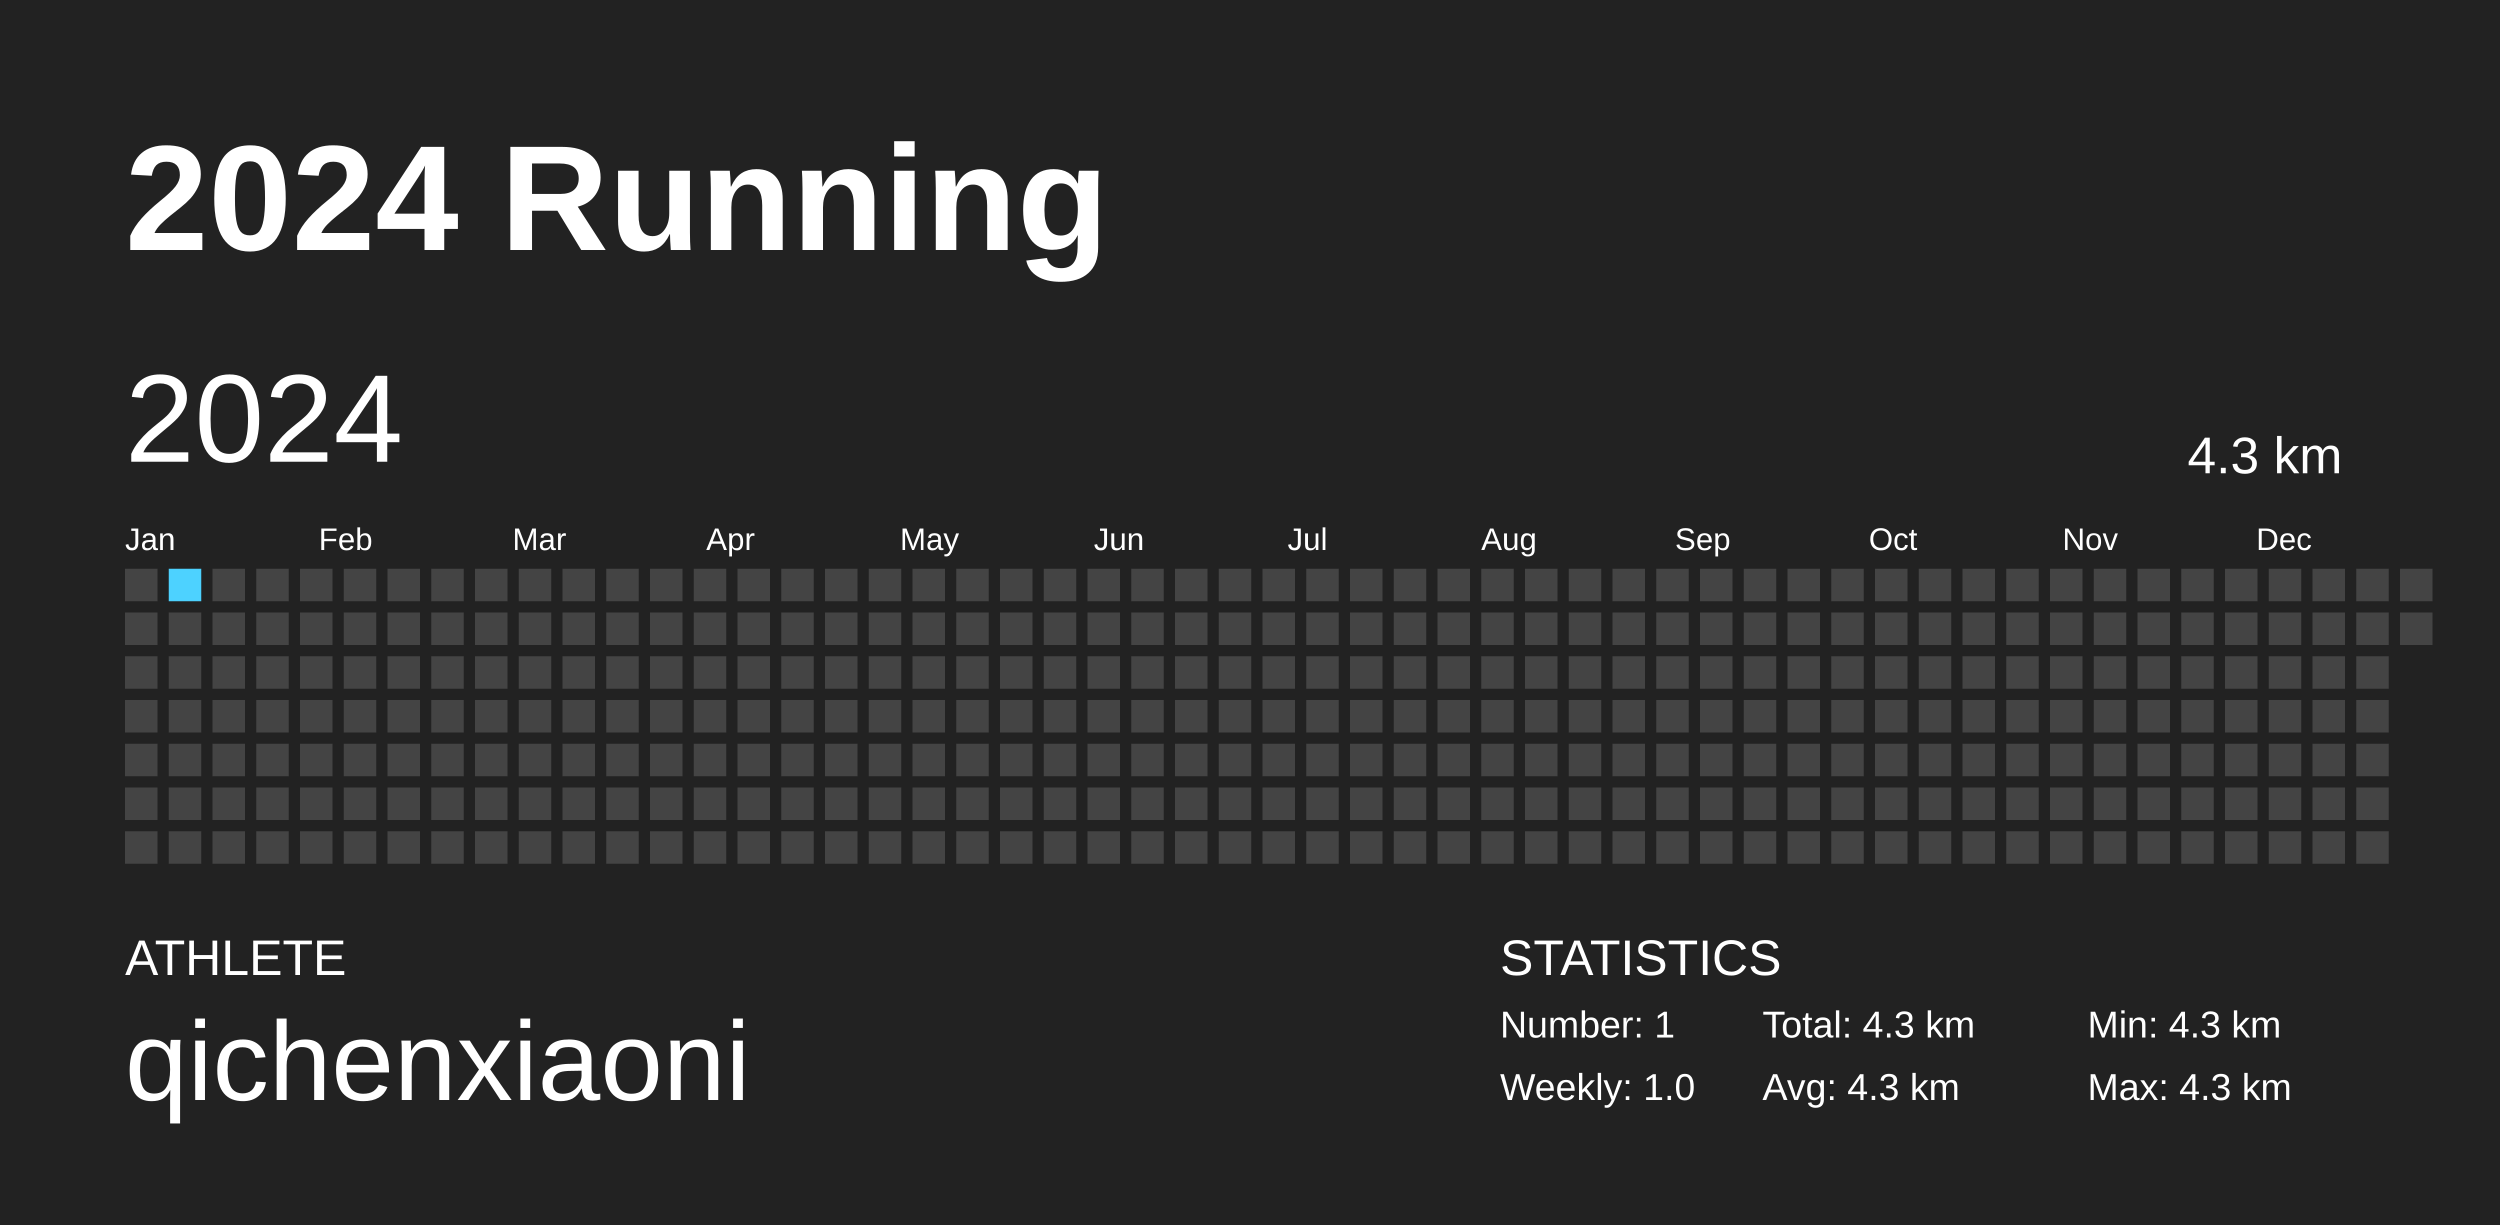
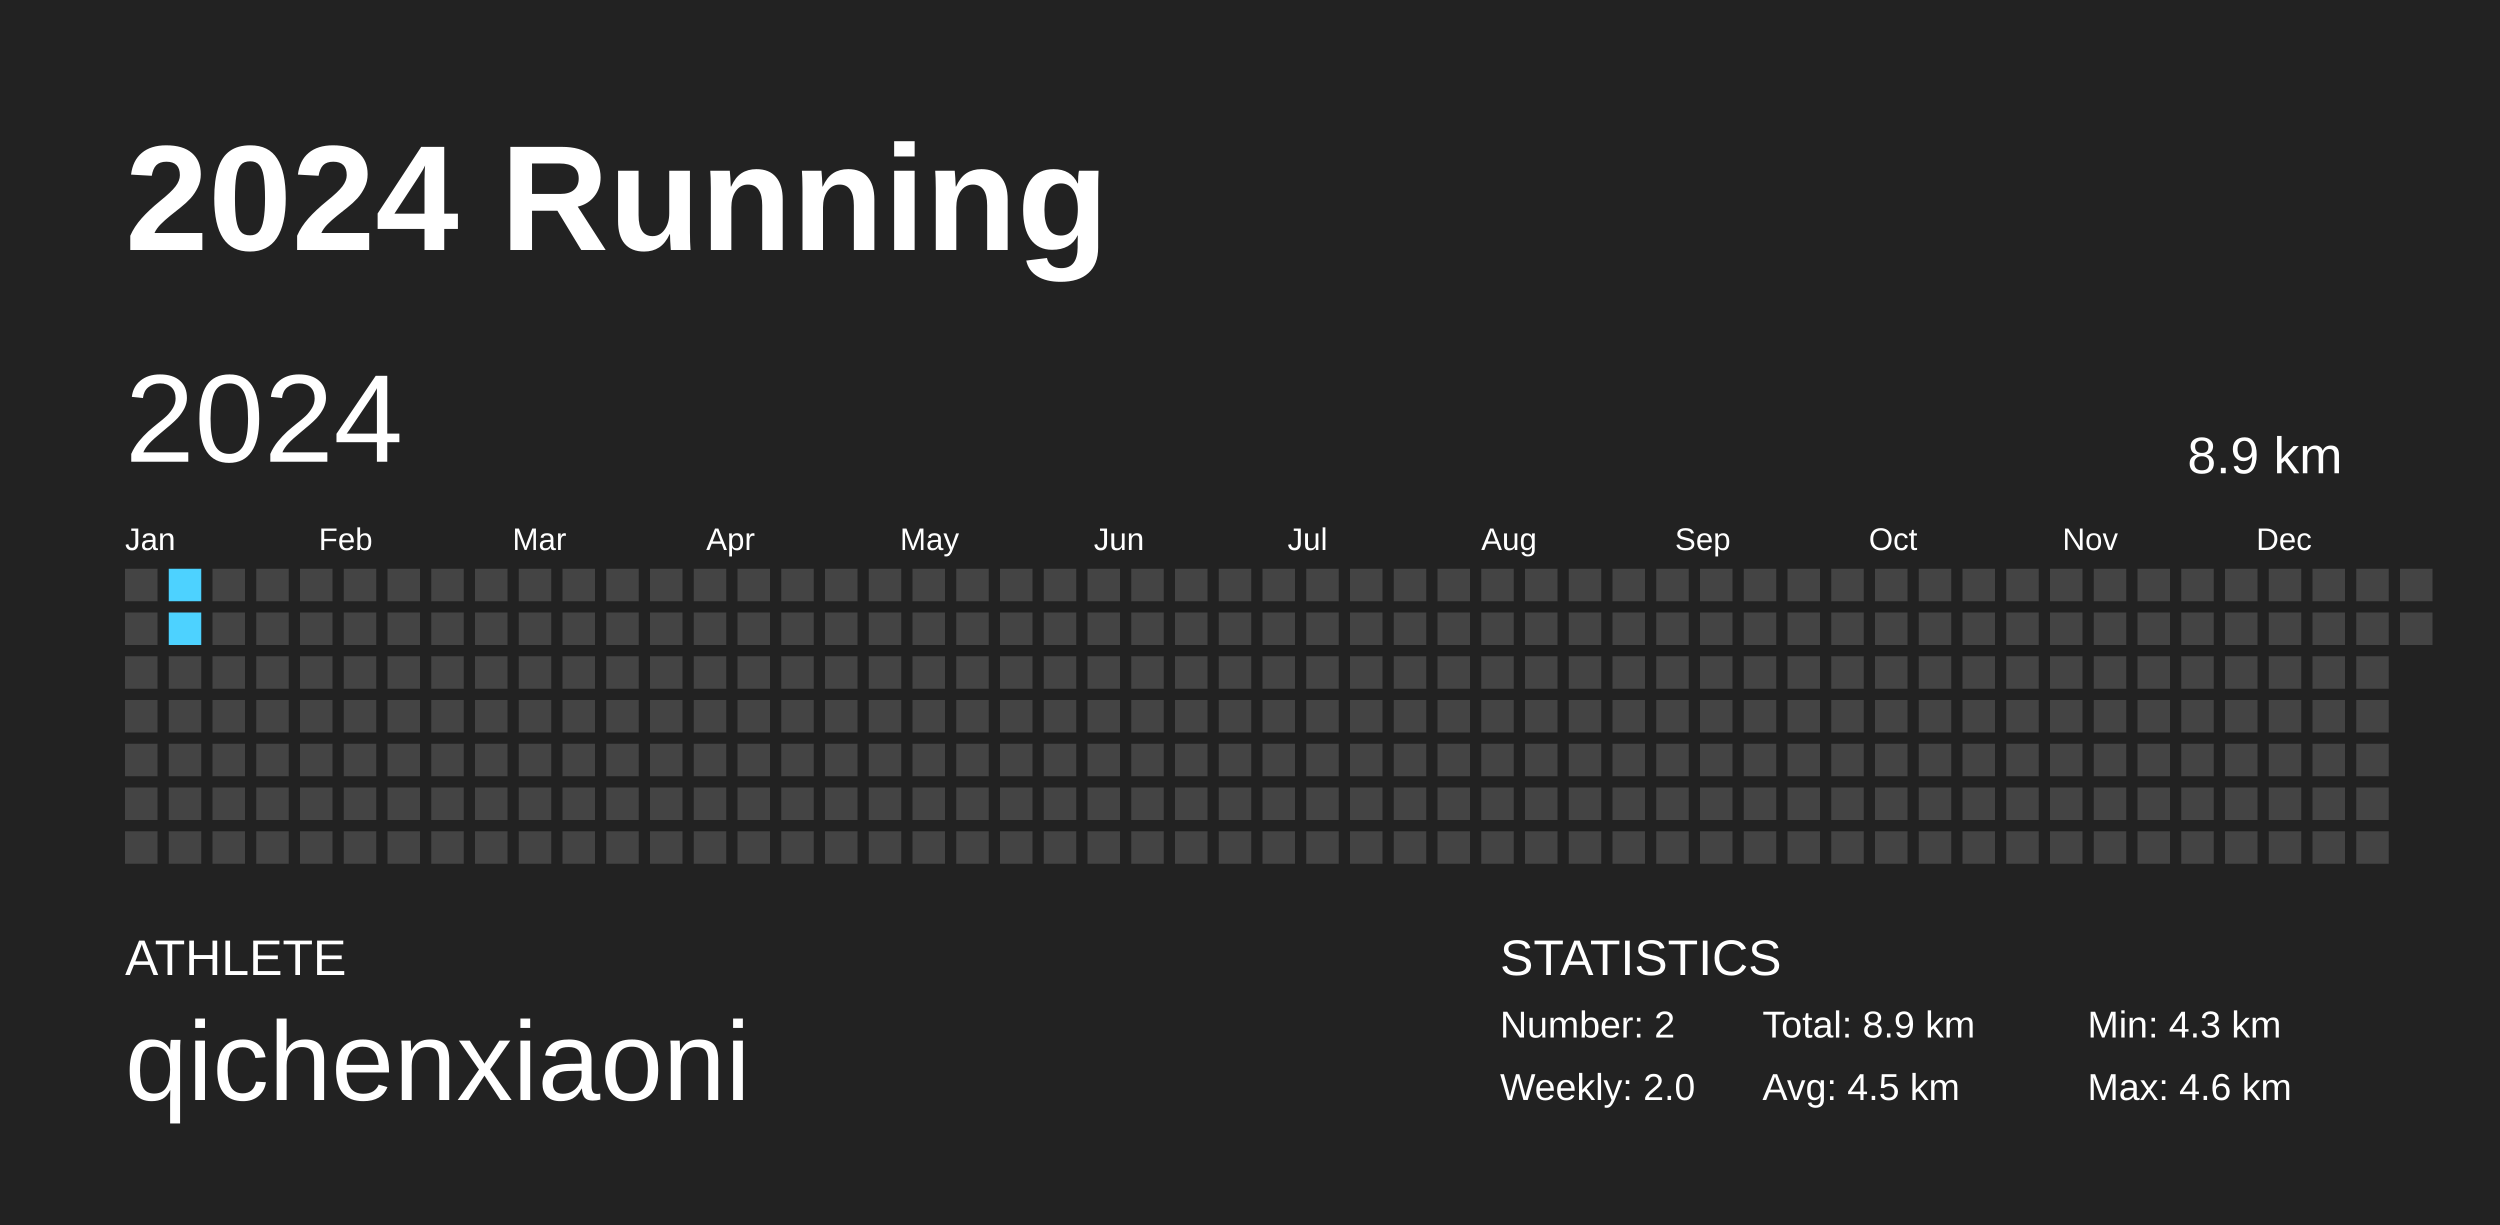
<svg xmlns="http://www.w3.org/2000/svg" baseProfile="full" height="98mm" version="1.1" viewBox="0,0,200,98" width="200mm">
  <defs />
  <rect fill="#222222" height="98" width="200" x="0" y="0" />
  <text fill="#FFFFFF" style="font-size:12px; font-family:Arial; font-weight:bold;" x="10" y="20">2024 Running</text>
  <text fill="#FFFFFF" style="font-size:4px; font-family:Arial" x="10" y="78">ATHLETE</text>
  <text fill="#FFFFFF" style="font-size:9px; font-family:Arial" x="10" y="88">qichenxiaoni</text>
  <text fill="#FFFFFF" style="font-size:4px; font-family:Arial" x="120" y="78">STATISTICS</text>
-   <text fill="#FFFFFF" style="font-size:3px; font-family:Arial" x="120" y="83">Number: 1</text>
-   <text fill="#FFFFFF" style="font-size:3px; font-family:Arial" x="120" y="88">Weekly: 1.0</text>
-   <text fill="#FFFFFF" style="font-size:3px; font-family:Arial" x="141" y="83">Total: 4.3 km</text>
-   <text fill="#FFFFFF" style="font-size:3px; font-family:Arial" x="141" y="88">Avg: 4.3 km</text>
+   <text fill="#FFFFFF" style="font-size:3px; font-family:Arial" x="120" y="83">Number: 2</text>
+   <text fill="#FFFFFF" style="font-size:3px; font-family:Arial" x="120" y="88">Weekly: 2.0</text>
+   <text fill="#FFFFFF" style="font-size:3px; font-family:Arial" x="141" y="83">Total: 8.9 km</text>
+   <text fill="#FFFFFF" style="font-size:3px; font-family:Arial" x="141" y="88">Avg: 4.5 km</text>
  <text fill="#FFFFFF" style="font-size:3px; font-family:Arial" x="167" y="83">Min: 4.3 km</text>
-   <text fill="#FFFFFF" style="font-size:3px; font-family:Arial" x="167" y="88">Max: 4.3 km</text>
+   <text fill="#FFFFFF" style="font-size:3px; font-family:Arial" x="167" y="88">Max: 4.6 km</text>
  <text dominant-baseline="hanging" fill="#FFFFFF" style="font-size:10.0px; font-family:Arial;" x="10" y="30">2024</text>
-   <text dominant-baseline="hanging" fill="#FFFFFF" style="font-size:4.125px; font-family:Arial;" x="175" y="35">4.3 km</text>
+   <text dominant-baseline="hanging" fill="#FFFFFF" style="font-size:4.125px; font-family:Arial;" x="175" y="35">8.9 km</text>
  <text fill="#FFFFFF" style="font-size:2.5px; font-family:Arial" x="10.0" y="44">Jan</text>
  <text fill="#FFFFFF" style="font-size:2.5px; font-family:Arial" x="25.5" y="44">Feb</text>
  <text fill="#FFFFFF" style="font-size:2.5px; font-family:Arial" x="41.0" y="44">Mar</text>
  <text fill="#FFFFFF" style="font-size:2.5px; font-family:Arial" x="56.5" y="44">Apr</text>
  <text fill="#FFFFFF" style="font-size:2.5px; font-family:Arial" x="72.0" y="44">May</text>
  <text fill="#FFFFFF" style="font-size:2.5px; font-family:Arial" x="87.5" y="44">Jun</text>
  <text fill="#FFFFFF" style="font-size:2.5px; font-family:Arial" x="103.0" y="44">Jul</text>
  <text fill="#FFFFFF" style="font-size:2.5px; font-family:Arial" x="118.5" y="44">Aug</text>
  <text fill="#FFFFFF" style="font-size:2.5px; font-family:Arial" x="134.0" y="44">Sep</text>
  <text fill="#FFFFFF" style="font-size:2.5px; font-family:Arial" x="149.5" y="44">Oct</text>
  <text fill="#FFFFFF" style="font-size:2.5px; font-family:Arial" x="165.0" y="44">Nov</text>
  <text fill="#FFFFFF" style="font-size:2.5px; font-family:Arial" x="180.5" y="44">Dec</text>
  <rect fill="#444444" height="2.6" width="2.6" x="10.0" y="45.5" />
  <rect fill="#444444" height="2.6" width="2.6" x="10.0" y="49.0" />
  <rect fill="#444444" height="2.6" width="2.6" x="10.0" y="52.5" />
  <rect fill="#444444" height="2.6" width="2.6" x="10.0" y="56.0" />
  <rect fill="#444444" height="2.6" width="2.6" x="10.0" y="59.5" />
  <rect fill="#444444" height="2.6" width="2.6" x="10.0" y="63.0" />
  <rect fill="#444444" height="2.6" width="2.6" x="10.0" y="66.5" />
-   <rect fill="#4DD2FF" height="2.6" width="2.6" x="13.5" y="45.5" />
-   <rect fill="#444444" height="2.6" width="2.6" x="13.5" y="49.0" />
+   <rect fill="#4dd2ff" height="2.6" width="2.6" x="13.5" y="45.5" />
+   <rect fill="#4dd2ff" height="2.6" width="2.6" x="13.5" y="49.0" />
  <rect fill="#444444" height="2.6" width="2.6" x="13.5" y="52.5" />
  <rect fill="#444444" height="2.6" width="2.6" x="13.5" y="56.0" />
  <rect fill="#444444" height="2.6" width="2.6" x="13.5" y="59.5" />
  <rect fill="#444444" height="2.6" width="2.6" x="13.5" y="63.0" />
  <rect fill="#444444" height="2.6" width="2.6" x="13.5" y="66.5" />
  <rect fill="#444444" height="2.6" width="2.6" x="17.0" y="45.5" />
  <rect fill="#444444" height="2.6" width="2.6" x="17.0" y="49.0" />
  <rect fill="#444444" height="2.6" width="2.6" x="17.0" y="52.5" />
  <rect fill="#444444" height="2.6" width="2.6" x="17.0" y="56.0" />
  <rect fill="#444444" height="2.6" width="2.6" x="17.0" y="59.5" />
  <rect fill="#444444" height="2.6" width="2.6" x="17.0" y="63.0" />
  <rect fill="#444444" height="2.6" width="2.6" x="17.0" y="66.5" />
  <rect fill="#444444" height="2.6" width="2.6" x="20.5" y="45.5" />
  <rect fill="#444444" height="2.6" width="2.6" x="20.5" y="49.0" />
  <rect fill="#444444" height="2.6" width="2.6" x="20.5" y="52.5" />
  <rect fill="#444444" height="2.6" width="2.6" x="20.5" y="56.0" />
  <rect fill="#444444" height="2.6" width="2.6" x="20.5" y="59.5" />
  <rect fill="#444444" height="2.6" width="2.6" x="20.5" y="63.0" />
  <rect fill="#444444" height="2.6" width="2.6" x="20.5" y="66.5" />
  <rect fill="#444444" height="2.6" width="2.6" x="24.0" y="45.5" />
  <rect fill="#444444" height="2.6" width="2.6" x="24.0" y="49.0" />
  <rect fill="#444444" height="2.6" width="2.6" x="24.0" y="52.5" />
  <rect fill="#444444" height="2.6" width="2.6" x="24.0" y="56.0" />
  <rect fill="#444444" height="2.6" width="2.6" x="24.0" y="59.5" />
  <rect fill="#444444" height="2.6" width="2.6" x="24.0" y="63.0" />
  <rect fill="#444444" height="2.6" width="2.6" x="24.0" y="66.5" />
  <rect fill="#444444" height="2.6" width="2.6" x="27.5" y="45.5" />
  <rect fill="#444444" height="2.6" width="2.6" x="27.5" y="49.0" />
  <rect fill="#444444" height="2.6" width="2.6" x="27.5" y="52.5" />
  <rect fill="#444444" height="2.6" width="2.6" x="27.5" y="56.0" />
  <rect fill="#444444" height="2.6" width="2.6" x="27.5" y="59.5" />
  <rect fill="#444444" height="2.6" width="2.6" x="27.5" y="63.0" />
  <rect fill="#444444" height="2.6" width="2.6" x="27.5" y="66.5" />
  <rect fill="#444444" height="2.6" width="2.6" x="31.0" y="45.5" />
  <rect fill="#444444" height="2.6" width="2.6" x="31.0" y="49.0" />
  <rect fill="#444444" height="2.6" width="2.6" x="31.0" y="52.5" />
  <rect fill="#444444" height="2.6" width="2.6" x="31.0" y="56.0" />
  <rect fill="#444444" height="2.6" width="2.6" x="31.0" y="59.5" />
  <rect fill="#444444" height="2.6" width="2.6" x="31.0" y="63.0" />
  <rect fill="#444444" height="2.6" width="2.6" x="31.0" y="66.5" />
  <rect fill="#444444" height="2.6" width="2.6" x="34.5" y="45.5" />
  <rect fill="#444444" height="2.6" width="2.6" x="34.5" y="49.0" />
  <rect fill="#444444" height="2.6" width="2.6" x="34.5" y="52.5" />
  <rect fill="#444444" height="2.6" width="2.6" x="34.5" y="56.0" />
  <rect fill="#444444" height="2.6" width="2.6" x="34.5" y="59.5" />
  <rect fill="#444444" height="2.6" width="2.6" x="34.5" y="63.0" />
  <rect fill="#444444" height="2.6" width="2.6" x="34.5" y="66.5" />
  <rect fill="#444444" height="2.6" width="2.6" x="38.0" y="45.5" />
  <rect fill="#444444" height="2.6" width="2.6" x="38.0" y="49.0" />
  <rect fill="#444444" height="2.6" width="2.6" x="38.0" y="52.5" />
  <rect fill="#444444" height="2.6" width="2.6" x="38.0" y="56.0" />
  <rect fill="#444444" height="2.6" width="2.6" x="38.0" y="59.5" />
  <rect fill="#444444" height="2.6" width="2.6" x="38.0" y="63.0" />
  <rect fill="#444444" height="2.6" width="2.6" x="38.0" y="66.5" />
  <rect fill="#444444" height="2.6" width="2.6" x="41.5" y="45.5" />
  <rect fill="#444444" height="2.6" width="2.6" x="41.5" y="49.0" />
  <rect fill="#444444" height="2.6" width="2.6" x="41.5" y="52.5" />
  <rect fill="#444444" height="2.6" width="2.6" x="41.5" y="56.0" />
  <rect fill="#444444" height="2.6" width="2.6" x="41.5" y="59.5" />
  <rect fill="#444444" height="2.6" width="2.6" x="41.5" y="63.0" />
  <rect fill="#444444" height="2.6" width="2.6" x="41.5" y="66.5" />
  <rect fill="#444444" height="2.6" width="2.6" x="45.0" y="45.5" />
  <rect fill="#444444" height="2.6" width="2.6" x="45.0" y="49.0" />
  <rect fill="#444444" height="2.6" width="2.6" x="45.0" y="52.5" />
  <rect fill="#444444" height="2.6" width="2.6" x="45.0" y="56.0" />
  <rect fill="#444444" height="2.6" width="2.6" x="45.0" y="59.5" />
  <rect fill="#444444" height="2.6" width="2.6" x="45.0" y="63.0" />
  <rect fill="#444444" height="2.6" width="2.6" x="45.0" y="66.5" />
  <rect fill="#444444" height="2.6" width="2.6" x="48.5" y="45.5" />
  <rect fill="#444444" height="2.6" width="2.6" x="48.5" y="49.0" />
  <rect fill="#444444" height="2.6" width="2.6" x="48.5" y="52.5" />
  <rect fill="#444444" height="2.6" width="2.6" x="48.5" y="56.0" />
  <rect fill="#444444" height="2.6" width="2.6" x="48.5" y="59.5" />
  <rect fill="#444444" height="2.6" width="2.6" x="48.5" y="63.0" />
  <rect fill="#444444" height="2.6" width="2.6" x="48.5" y="66.5" />
  <rect fill="#444444" height="2.6" width="2.6" x="52.0" y="45.5" />
  <rect fill="#444444" height="2.6" width="2.6" x="52.0" y="49.0" />
  <rect fill="#444444" height="2.6" width="2.6" x="52.0" y="52.5" />
  <rect fill="#444444" height="2.6" width="2.6" x="52.0" y="56.0" />
  <rect fill="#444444" height="2.6" width="2.6" x="52.0" y="59.5" />
  <rect fill="#444444" height="2.6" width="2.6" x="52.0" y="63.0" />
  <rect fill="#444444" height="2.6" width="2.6" x="52.0" y="66.5" />
  <rect fill="#444444" height="2.6" width="2.6" x="55.5" y="45.5" />
  <rect fill="#444444" height="2.6" width="2.6" x="55.5" y="49.0" />
  <rect fill="#444444" height="2.6" width="2.6" x="55.5" y="52.5" />
  <rect fill="#444444" height="2.6" width="2.6" x="55.5" y="56.0" />
  <rect fill="#444444" height="2.6" width="2.6" x="55.5" y="59.5" />
  <rect fill="#444444" height="2.6" width="2.6" x="55.5" y="63.0" />
  <rect fill="#444444" height="2.6" width="2.6" x="55.5" y="66.5" />
  <rect fill="#444444" height="2.6" width="2.6" x="59.0" y="45.5" />
  <rect fill="#444444" height="2.6" width="2.6" x="59.0" y="49.0" />
  <rect fill="#444444" height="2.6" width="2.6" x="59.0" y="52.5" />
  <rect fill="#444444" height="2.6" width="2.6" x="59.0" y="56.0" />
  <rect fill="#444444" height="2.6" width="2.6" x="59.0" y="59.5" />
  <rect fill="#444444" height="2.6" width="2.6" x="59.0" y="63.0" />
  <rect fill="#444444" height="2.6" width="2.6" x="59.0" y="66.5" />
  <rect fill="#444444" height="2.6" width="2.6" x="62.5" y="45.5" />
  <rect fill="#444444" height="2.6" width="2.6" x="62.5" y="49.0" />
  <rect fill="#444444" height="2.6" width="2.6" x="62.5" y="52.5" />
  <rect fill="#444444" height="2.6" width="2.6" x="62.5" y="56.0" />
  <rect fill="#444444" height="2.6" width="2.6" x="62.5" y="59.5" />
  <rect fill="#444444" height="2.6" width="2.6" x="62.5" y="63.0" />
  <rect fill="#444444" height="2.6" width="2.6" x="62.5" y="66.5" />
  <rect fill="#444444" height="2.6" width="2.6" x="66.0" y="45.5" />
  <rect fill="#444444" height="2.6" width="2.6" x="66.0" y="49.0" />
  <rect fill="#444444" height="2.6" width="2.6" x="66.0" y="52.5" />
  <rect fill="#444444" height="2.6" width="2.6" x="66.0" y="56.0" />
  <rect fill="#444444" height="2.6" width="2.6" x="66.0" y="59.5" />
  <rect fill="#444444" height="2.6" width="2.6" x="66.0" y="63.0" />
  <rect fill="#444444" height="2.6" width="2.6" x="66.0" y="66.5" />
  <rect fill="#444444" height="2.6" width="2.6" x="69.5" y="45.5" />
  <rect fill="#444444" height="2.6" width="2.6" x="69.5" y="49.0" />
  <rect fill="#444444" height="2.6" width="2.6" x="69.5" y="52.5" />
  <rect fill="#444444" height="2.6" width="2.6" x="69.5" y="56.0" />
  <rect fill="#444444" height="2.6" width="2.6" x="69.5" y="59.5" />
  <rect fill="#444444" height="2.6" width="2.6" x="69.5" y="63.0" />
  <rect fill="#444444" height="2.6" width="2.6" x="69.5" y="66.5" />
  <rect fill="#444444" height="2.6" width="2.6" x="73.0" y="45.5" />
  <rect fill="#444444" height="2.6" width="2.6" x="73.0" y="49.0" />
  <rect fill="#444444" height="2.6" width="2.6" x="73.0" y="52.5" />
  <rect fill="#444444" height="2.6" width="2.6" x="73.0" y="56.0" />
  <rect fill="#444444" height="2.6" width="2.6" x="73.0" y="59.5" />
  <rect fill="#444444" height="2.6" width="2.6" x="73.0" y="63.0" />
  <rect fill="#444444" height="2.6" width="2.6" x="73.0" y="66.5" />
  <rect fill="#444444" height="2.6" width="2.6" x="76.5" y="45.5" />
  <rect fill="#444444" height="2.6" width="2.6" x="76.5" y="49.0" />
  <rect fill="#444444" height="2.6" width="2.6" x="76.5" y="52.5" />
  <rect fill="#444444" height="2.6" width="2.6" x="76.5" y="56.0" />
  <rect fill="#444444" height="2.6" width="2.6" x="76.5" y="59.5" />
  <rect fill="#444444" height="2.6" width="2.6" x="76.5" y="63.0" />
  <rect fill="#444444" height="2.6" width="2.6" x="76.5" y="66.5" />
  <rect fill="#444444" height="2.6" width="2.6" x="80.0" y="45.5" />
  <rect fill="#444444" height="2.6" width="2.6" x="80.0" y="49.0" />
  <rect fill="#444444" height="2.6" width="2.6" x="80.0" y="52.5" />
  <rect fill="#444444" height="2.6" width="2.6" x="80.0" y="56.0" />
  <rect fill="#444444" height="2.6" width="2.6" x="80.0" y="59.5" />
  <rect fill="#444444" height="2.6" width="2.6" x="80.0" y="63.0" />
  <rect fill="#444444" height="2.6" width="2.6" x="80.0" y="66.5" />
  <rect fill="#444444" height="2.6" width="2.6" x="83.5" y="45.5" />
  <rect fill="#444444" height="2.6" width="2.6" x="83.5" y="49.0" />
  <rect fill="#444444" height="2.6" width="2.6" x="83.5" y="52.5" />
  <rect fill="#444444" height="2.6" width="2.6" x="83.5" y="56.0" />
  <rect fill="#444444" height="2.6" width="2.6" x="83.5" y="59.5" />
  <rect fill="#444444" height="2.6" width="2.6" x="83.5" y="63.0" />
  <rect fill="#444444" height="2.6" width="2.6" x="83.5" y="66.5" />
  <rect fill="#444444" height="2.6" width="2.6" x="87.0" y="45.5" />
  <rect fill="#444444" height="2.6" width="2.6" x="87.0" y="49.0" />
  <rect fill="#444444" height="2.6" width="2.6" x="87.0" y="52.5" />
  <rect fill="#444444" height="2.6" width="2.6" x="87.0" y="56.0" />
  <rect fill="#444444" height="2.6" width="2.6" x="87.0" y="59.5" />
  <rect fill="#444444" height="2.6" width="2.6" x="87.0" y="63.0" />
  <rect fill="#444444" height="2.6" width="2.6" x="87.0" y="66.5" />
  <rect fill="#444444" height="2.6" width="2.6" x="90.5" y="45.5" />
  <rect fill="#444444" height="2.6" width="2.6" x="90.5" y="49.0" />
  <rect fill="#444444" height="2.6" width="2.6" x="90.5" y="52.5" />
  <rect fill="#444444" height="2.6" width="2.6" x="90.5" y="56.0" />
  <rect fill="#444444" height="2.6" width="2.6" x="90.5" y="59.5" />
  <rect fill="#444444" height="2.6" width="2.6" x="90.5" y="63.0" />
  <rect fill="#444444" height="2.6" width="2.6" x="90.5" y="66.5" />
  <rect fill="#444444" height="2.6" width="2.6" x="94.0" y="45.5" />
  <rect fill="#444444" height="2.6" width="2.6" x="94.0" y="49.0" />
  <rect fill="#444444" height="2.6" width="2.6" x="94.0" y="52.5" />
  <rect fill="#444444" height="2.6" width="2.6" x="94.0" y="56.0" />
  <rect fill="#444444" height="2.6" width="2.6" x="94.0" y="59.5" />
  <rect fill="#444444" height="2.6" width="2.6" x="94.0" y="63.0" />
  <rect fill="#444444" height="2.6" width="2.6" x="94.0" y="66.5" />
  <rect fill="#444444" height="2.6" width="2.6" x="97.5" y="45.5" />
  <rect fill="#444444" height="2.6" width="2.6" x="97.5" y="49.0" />
  <rect fill="#444444" height="2.6" width="2.6" x="97.5" y="52.5" />
  <rect fill="#444444" height="2.6" width="2.6" x="97.5" y="56.0" />
  <rect fill="#444444" height="2.6" width="2.6" x="97.5" y="59.5" />
  <rect fill="#444444" height="2.6" width="2.6" x="97.5" y="63.0" />
  <rect fill="#444444" height="2.6" width="2.6" x="97.5" y="66.5" />
  <rect fill="#444444" height="2.6" width="2.6" x="101.0" y="45.5" />
  <rect fill="#444444" height="2.6" width="2.6" x="101.0" y="49.0" />
  <rect fill="#444444" height="2.6" width="2.6" x="101.0" y="52.5" />
  <rect fill="#444444" height="2.6" width="2.6" x="101.0" y="56.0" />
  <rect fill="#444444" height="2.6" width="2.6" x="101.0" y="59.5" />
  <rect fill="#444444" height="2.6" width="2.6" x="101.0" y="63.0" />
  <rect fill="#444444" height="2.6" width="2.6" x="101.0" y="66.5" />
  <rect fill="#444444" height="2.6" width="2.6" x="104.5" y="45.5" />
  <rect fill="#444444" height="2.6" width="2.6" x="104.5" y="49.0" />
  <rect fill="#444444" height="2.6" width="2.6" x="104.5" y="52.5" />
  <rect fill="#444444" height="2.6" width="2.6" x="104.5" y="56.0" />
  <rect fill="#444444" height="2.6" width="2.6" x="104.5" y="59.5" />
  <rect fill="#444444" height="2.6" width="2.6" x="104.5" y="63.0" />
  <rect fill="#444444" height="2.6" width="2.6" x="104.5" y="66.5" />
  <rect fill="#444444" height="2.6" width="2.6" x="108.0" y="45.5" />
  <rect fill="#444444" height="2.6" width="2.6" x="108.0" y="49.0" />
  <rect fill="#444444" height="2.6" width="2.6" x="108.0" y="52.5" />
  <rect fill="#444444" height="2.6" width="2.6" x="108.0" y="56.0" />
  <rect fill="#444444" height="2.6" width="2.6" x="108.0" y="59.5" />
  <rect fill="#444444" height="2.6" width="2.6" x="108.0" y="63.0" />
  <rect fill="#444444" height="2.6" width="2.6" x="108.0" y="66.5" />
  <rect fill="#444444" height="2.6" width="2.6" x="111.5" y="45.5" />
  <rect fill="#444444" height="2.6" width="2.6" x="111.5" y="49.0" />
  <rect fill="#444444" height="2.6" width="2.6" x="111.5" y="52.5" />
  <rect fill="#444444" height="2.6" width="2.6" x="111.5" y="56.0" />
  <rect fill="#444444" height="2.6" width="2.6" x="111.5" y="59.5" />
  <rect fill="#444444" height="2.6" width="2.6" x="111.5" y="63.0" />
  <rect fill="#444444" height="2.6" width="2.6" x="111.5" y="66.5" />
  <rect fill="#444444" height="2.6" width="2.6" x="115.0" y="45.5" />
  <rect fill="#444444" height="2.6" width="2.6" x="115.0" y="49.0" />
  <rect fill="#444444" height="2.6" width="2.6" x="115.0" y="52.5" />
  <rect fill="#444444" height="2.6" width="2.6" x="115.0" y="56.0" />
  <rect fill="#444444" height="2.6" width="2.6" x="115.0" y="59.5" />
  <rect fill="#444444" height="2.6" width="2.6" x="115.0" y="63.0" />
  <rect fill="#444444" height="2.6" width="2.6" x="115.0" y="66.5" />
  <rect fill="#444444" height="2.6" width="2.6" x="118.5" y="45.5" />
  <rect fill="#444444" height="2.6" width="2.6" x="118.5" y="49.0" />
  <rect fill="#444444" height="2.6" width="2.6" x="118.5" y="52.5" />
  <rect fill="#444444" height="2.6" width="2.6" x="118.5" y="56.0" />
  <rect fill="#444444" height="2.6" width="2.6" x="118.5" y="59.5" />
  <rect fill="#444444" height="2.6" width="2.6" x="118.5" y="63.0" />
  <rect fill="#444444" height="2.6" width="2.6" x="118.5" y="66.5" />
  <rect fill="#444444" height="2.6" width="2.6" x="122.0" y="45.5" />
  <rect fill="#444444" height="2.6" width="2.6" x="122.0" y="49.0" />
  <rect fill="#444444" height="2.6" width="2.6" x="122.0" y="52.5" />
  <rect fill="#444444" height="2.6" width="2.6" x="122.0" y="56.0" />
  <rect fill="#444444" height="2.6" width="2.6" x="122.0" y="59.5" />
  <rect fill="#444444" height="2.6" width="2.6" x="122.0" y="63.0" />
  <rect fill="#444444" height="2.6" width="2.6" x="122.0" y="66.5" />
  <rect fill="#444444" height="2.6" width="2.6" x="125.5" y="45.5" />
  <rect fill="#444444" height="2.6" width="2.6" x="125.5" y="49.0" />
  <rect fill="#444444" height="2.6" width="2.6" x="125.5" y="52.5" />
  <rect fill="#444444" height="2.6" width="2.6" x="125.5" y="56.0" />
  <rect fill="#444444" height="2.6" width="2.6" x="125.5" y="59.5" />
  <rect fill="#444444" height="2.6" width="2.6" x="125.5" y="63.0" />
  <rect fill="#444444" height="2.6" width="2.6" x="125.5" y="66.5" />
  <rect fill="#444444" height="2.6" width="2.6" x="129.0" y="45.5" />
  <rect fill="#444444" height="2.6" width="2.6" x="129.0" y="49.0" />
  <rect fill="#444444" height="2.6" width="2.6" x="129.0" y="52.5" />
  <rect fill="#444444" height="2.6" width="2.6" x="129.0" y="56.0" />
  <rect fill="#444444" height="2.6" width="2.6" x="129.0" y="59.5" />
  <rect fill="#444444" height="2.6" width="2.6" x="129.0" y="63.0" />
  <rect fill="#444444" height="2.6" width="2.6" x="129.0" y="66.5" />
  <rect fill="#444444" height="2.6" width="2.6" x="132.5" y="45.5" />
  <rect fill="#444444" height="2.6" width="2.6" x="132.5" y="49.0" />
  <rect fill="#444444" height="2.6" width="2.6" x="132.5" y="52.5" />
  <rect fill="#444444" height="2.6" width="2.6" x="132.5" y="56.0" />
  <rect fill="#444444" height="2.6" width="2.6" x="132.5" y="59.5" />
  <rect fill="#444444" height="2.6" width="2.6" x="132.5" y="63.0" />
  <rect fill="#444444" height="2.6" width="2.6" x="132.5" y="66.5" />
  <rect fill="#444444" height="2.6" width="2.6" x="136.0" y="45.5" />
  <rect fill="#444444" height="2.6" width="2.6" x="136.0" y="49.0" />
  <rect fill="#444444" height="2.6" width="2.6" x="136.0" y="52.5" />
  <rect fill="#444444" height="2.6" width="2.6" x="136.0" y="56.0" />
  <rect fill="#444444" height="2.6" width="2.6" x="136.0" y="59.5" />
  <rect fill="#444444" height="2.6" width="2.6" x="136.0" y="63.0" />
  <rect fill="#444444" height="2.6" width="2.6" x="136.0" y="66.5" />
  <rect fill="#444444" height="2.6" width="2.6" x="139.5" y="45.5" />
  <rect fill="#444444" height="2.6" width="2.6" x="139.5" y="49.0" />
  <rect fill="#444444" height="2.6" width="2.6" x="139.5" y="52.5" />
  <rect fill="#444444" height="2.6" width="2.6" x="139.5" y="56.0" />
  <rect fill="#444444" height="2.6" width="2.6" x="139.5" y="59.5" />
  <rect fill="#444444" height="2.6" width="2.6" x="139.5" y="63.0" />
  <rect fill="#444444" height="2.6" width="2.6" x="139.5" y="66.5" />
  <rect fill="#444444" height="2.6" width="2.6" x="143.0" y="45.5" />
  <rect fill="#444444" height="2.6" width="2.6" x="143.0" y="49.0" />
  <rect fill="#444444" height="2.6" width="2.6" x="143.0" y="52.5" />
  <rect fill="#444444" height="2.6" width="2.6" x="143.0" y="56.0" />
  <rect fill="#444444" height="2.6" width="2.6" x="143.0" y="59.5" />
  <rect fill="#444444" height="2.6" width="2.6" x="143.0" y="63.0" />
  <rect fill="#444444" height="2.6" width="2.6" x="143.0" y="66.5" />
  <rect fill="#444444" height="2.6" width="2.6" x="146.5" y="45.5" />
  <rect fill="#444444" height="2.6" width="2.6" x="146.5" y="49.0" />
  <rect fill="#444444" height="2.6" width="2.6" x="146.5" y="52.5" />
  <rect fill="#444444" height="2.6" width="2.6" x="146.5" y="56.0" />
  <rect fill="#444444" height="2.6" width="2.6" x="146.5" y="59.5" />
  <rect fill="#444444" height="2.6" width="2.6" x="146.5" y="63.0" />
  <rect fill="#444444" height="2.6" width="2.6" x="146.5" y="66.5" />
  <rect fill="#444444" height="2.6" width="2.6" x="150.0" y="45.5" />
  <rect fill="#444444" height="2.6" width="2.6" x="150.0" y="49.0" />
  <rect fill="#444444" height="2.6" width="2.6" x="150.0" y="52.5" />
  <rect fill="#444444" height="2.6" width="2.6" x="150.0" y="56.0" />
  <rect fill="#444444" height="2.6" width="2.6" x="150.0" y="59.5" />
  <rect fill="#444444" height="2.6" width="2.6" x="150.0" y="63.0" />
  <rect fill="#444444" height="2.6" width="2.6" x="150.0" y="66.5" />
  <rect fill="#444444" height="2.6" width="2.6" x="153.5" y="45.5" />
  <rect fill="#444444" height="2.6" width="2.6" x="153.5" y="49.0" />
  <rect fill="#444444" height="2.6" width="2.6" x="153.5" y="52.5" />
  <rect fill="#444444" height="2.6" width="2.6" x="153.5" y="56.0" />
  <rect fill="#444444" height="2.6" width="2.6" x="153.5" y="59.5" />
  <rect fill="#444444" height="2.6" width="2.6" x="153.5" y="63.0" />
  <rect fill="#444444" height="2.6" width="2.6" x="153.5" y="66.5" />
  <rect fill="#444444" height="2.6" width="2.6" x="157.0" y="45.5" />
  <rect fill="#444444" height="2.6" width="2.6" x="157.0" y="49.0" />
  <rect fill="#444444" height="2.6" width="2.6" x="157.0" y="52.5" />
  <rect fill="#444444" height="2.6" width="2.6" x="157.0" y="56.0" />
  <rect fill="#444444" height="2.6" width="2.6" x="157.0" y="59.5" />
  <rect fill="#444444" height="2.6" width="2.6" x="157.0" y="63.0" />
  <rect fill="#444444" height="2.6" width="2.6" x="157.0" y="66.5" />
  <rect fill="#444444" height="2.6" width="2.6" x="160.5" y="45.5" />
  <rect fill="#444444" height="2.6" width="2.6" x="160.5" y="49.0" />
  <rect fill="#444444" height="2.6" width="2.6" x="160.5" y="52.5" />
  <rect fill="#444444" height="2.6" width="2.6" x="160.5" y="56.0" />
  <rect fill="#444444" height="2.6" width="2.6" x="160.5" y="59.5" />
  <rect fill="#444444" height="2.6" width="2.6" x="160.5" y="63.0" />
  <rect fill="#444444" height="2.6" width="2.6" x="160.5" y="66.5" />
  <rect fill="#444444" height="2.6" width="2.6" x="164.0" y="45.5" />
  <rect fill="#444444" height="2.6" width="2.6" x="164.0" y="49.0" />
  <rect fill="#444444" height="2.6" width="2.6" x="164.0" y="52.5" />
  <rect fill="#444444" height="2.6" width="2.6" x="164.0" y="56.0" />
  <rect fill="#444444" height="2.6" width="2.6" x="164.0" y="59.5" />
  <rect fill="#444444" height="2.6" width="2.6" x="164.0" y="63.0" />
  <rect fill="#444444" height="2.6" width="2.6" x="164.0" y="66.5" />
  <rect fill="#444444" height="2.6" width="2.6" x="167.5" y="45.5" />
  <rect fill="#444444" height="2.6" width="2.6" x="167.5" y="49.0" />
  <rect fill="#444444" height="2.6" width="2.6" x="167.5" y="52.5" />
  <rect fill="#444444" height="2.6" width="2.6" x="167.5" y="56.0" />
  <rect fill="#444444" height="2.6" width="2.6" x="167.5" y="59.5" />
  <rect fill="#444444" height="2.6" width="2.6" x="167.5" y="63.0" />
  <rect fill="#444444" height="2.6" width="2.6" x="167.5" y="66.5" />
  <rect fill="#444444" height="2.6" width="2.6" x="171.0" y="45.5" />
  <rect fill="#444444" height="2.6" width="2.6" x="171.0" y="49.0" />
  <rect fill="#444444" height="2.6" width="2.6" x="171.0" y="52.5" />
  <rect fill="#444444" height="2.6" width="2.6" x="171.0" y="56.0" />
  <rect fill="#444444" height="2.6" width="2.6" x="171.0" y="59.5" />
  <rect fill="#444444" height="2.6" width="2.6" x="171.0" y="63.0" />
  <rect fill="#444444" height="2.6" width="2.6" x="171.0" y="66.5" />
  <rect fill="#444444" height="2.6" width="2.6" x="174.5" y="45.5" />
  <rect fill="#444444" height="2.6" width="2.6" x="174.5" y="49.0" />
  <rect fill="#444444" height="2.6" width="2.6" x="174.5" y="52.5" />
  <rect fill="#444444" height="2.6" width="2.6" x="174.5" y="56.0" />
  <rect fill="#444444" height="2.6" width="2.6" x="174.5" y="59.5" />
  <rect fill="#444444" height="2.6" width="2.6" x="174.5" y="63.0" />
  <rect fill="#444444" height="2.6" width="2.6" x="174.5" y="66.5" />
  <rect fill="#444444" height="2.6" width="2.6" x="178.0" y="45.5" />
  <rect fill="#444444" height="2.6" width="2.6" x="178.0" y="49.0" />
  <rect fill="#444444" height="2.6" width="2.6" x="178.0" y="52.5" />
  <rect fill="#444444" height="2.6" width="2.6" x="178.0" y="56.0" />
  <rect fill="#444444" height="2.6" width="2.6" x="178.0" y="59.5" />
  <rect fill="#444444" height="2.6" width="2.6" x="178.0" y="63.0" />
  <rect fill="#444444" height="2.6" width="2.6" x="178.0" y="66.5" />
  <rect fill="#444444" height="2.6" width="2.6" x="181.5" y="45.5" />
  <rect fill="#444444" height="2.6" width="2.6" x="181.5" y="49.0" />
  <rect fill="#444444" height="2.6" width="2.6" x="181.5" y="52.5" />
  <rect fill="#444444" height="2.6" width="2.6" x="181.5" y="56.0" />
  <rect fill="#444444" height="2.6" width="2.6" x="181.5" y="59.5" />
  <rect fill="#444444" height="2.6" width="2.6" x="181.5" y="63.0" />
  <rect fill="#444444" height="2.6" width="2.6" x="181.5" y="66.5" />
  <rect fill="#444444" height="2.6" width="2.6" x="185.0" y="45.5" />
  <rect fill="#444444" height="2.6" width="2.6" x="185.0" y="49.0" />
  <rect fill="#444444" height="2.6" width="2.6" x="185.0" y="52.5" />
  <rect fill="#444444" height="2.6" width="2.6" x="185.0" y="56.0" />
  <rect fill="#444444" height="2.6" width="2.6" x="185.0" y="59.5" />
  <rect fill="#444444" height="2.6" width="2.6" x="185.0" y="63.0" />
  <rect fill="#444444" height="2.6" width="2.6" x="185.0" y="66.5" />
  <rect fill="#444444" height="2.6" width="2.6" x="188.5" y="45.5" />
  <rect fill="#444444" height="2.6" width="2.6" x="188.5" y="49.0" />
  <rect fill="#444444" height="2.6" width="2.6" x="188.5" y="52.5" />
  <rect fill="#444444" height="2.6" width="2.6" x="188.5" y="56.0" />
  <rect fill="#444444" height="2.6" width="2.6" x="188.5" y="59.5" />
  <rect fill="#444444" height="2.6" width="2.6" x="188.5" y="63.0" />
  <rect fill="#444444" height="2.6" width="2.6" x="188.5" y="66.5" />
  <rect fill="#444444" height="2.6" width="2.6" x="192.0" y="45.5" />
  <rect fill="#444444" height="2.6" width="2.6" x="192.0" y="49.0" />
</svg>
